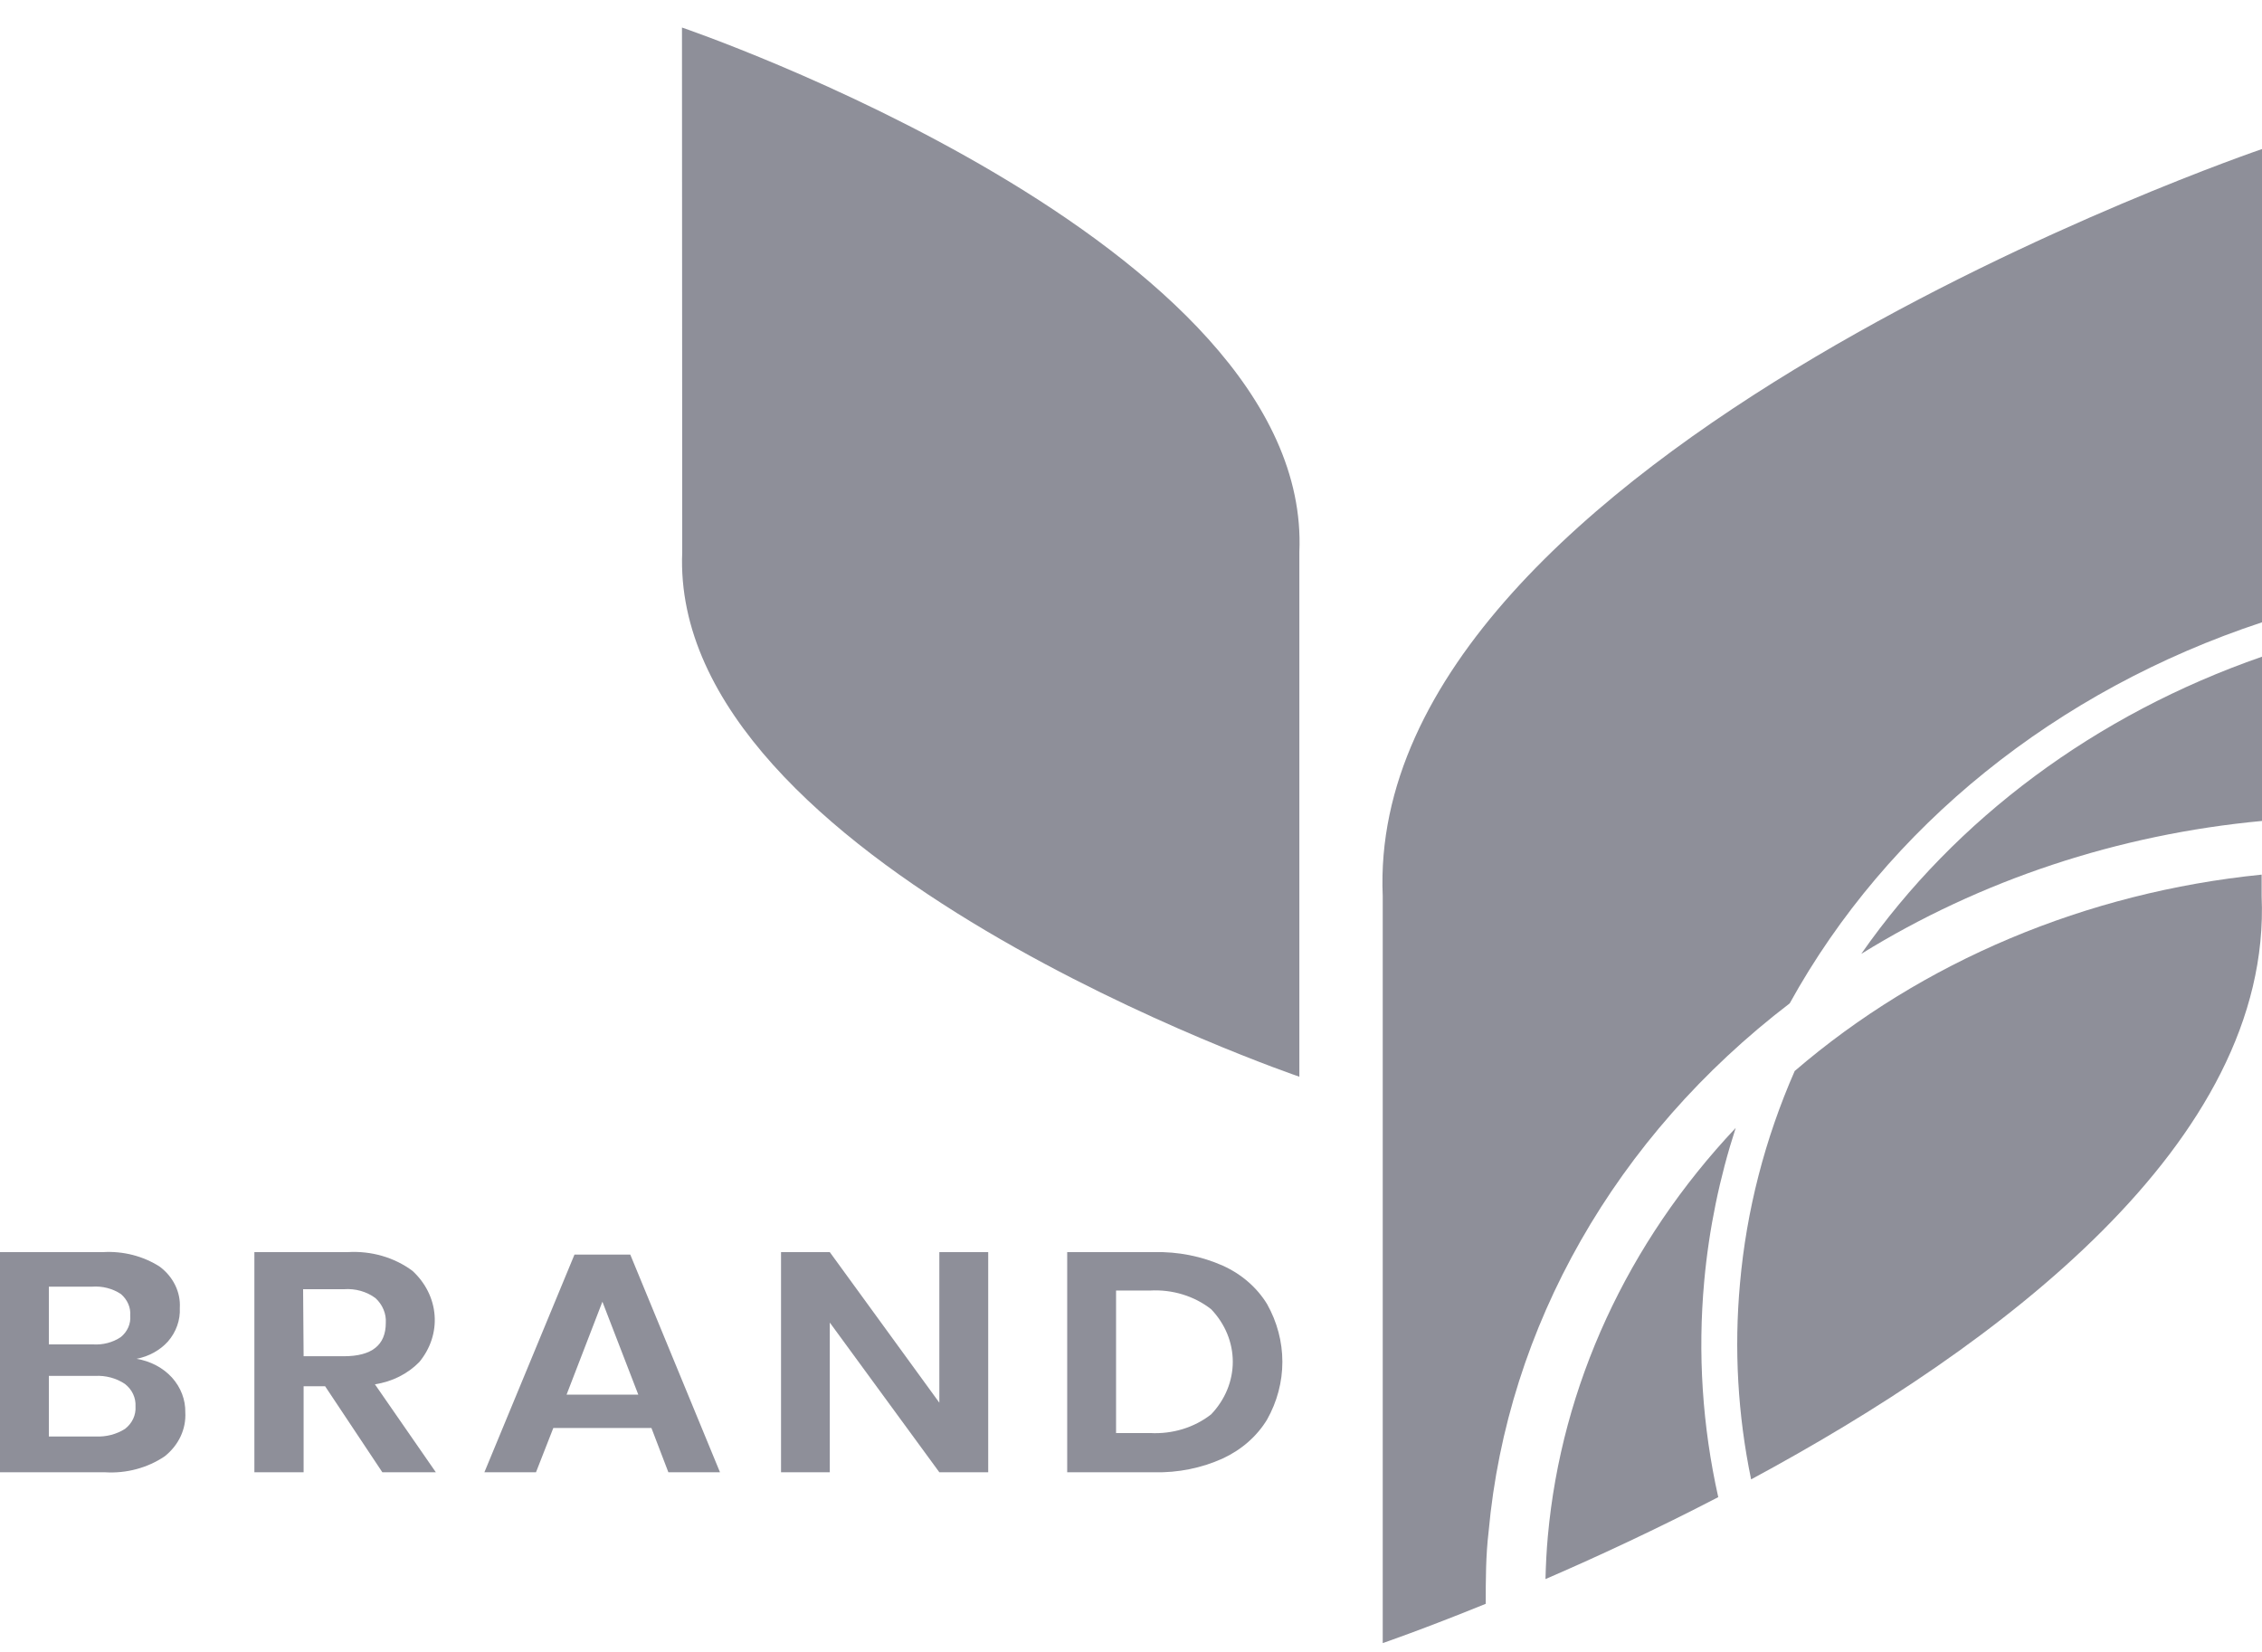
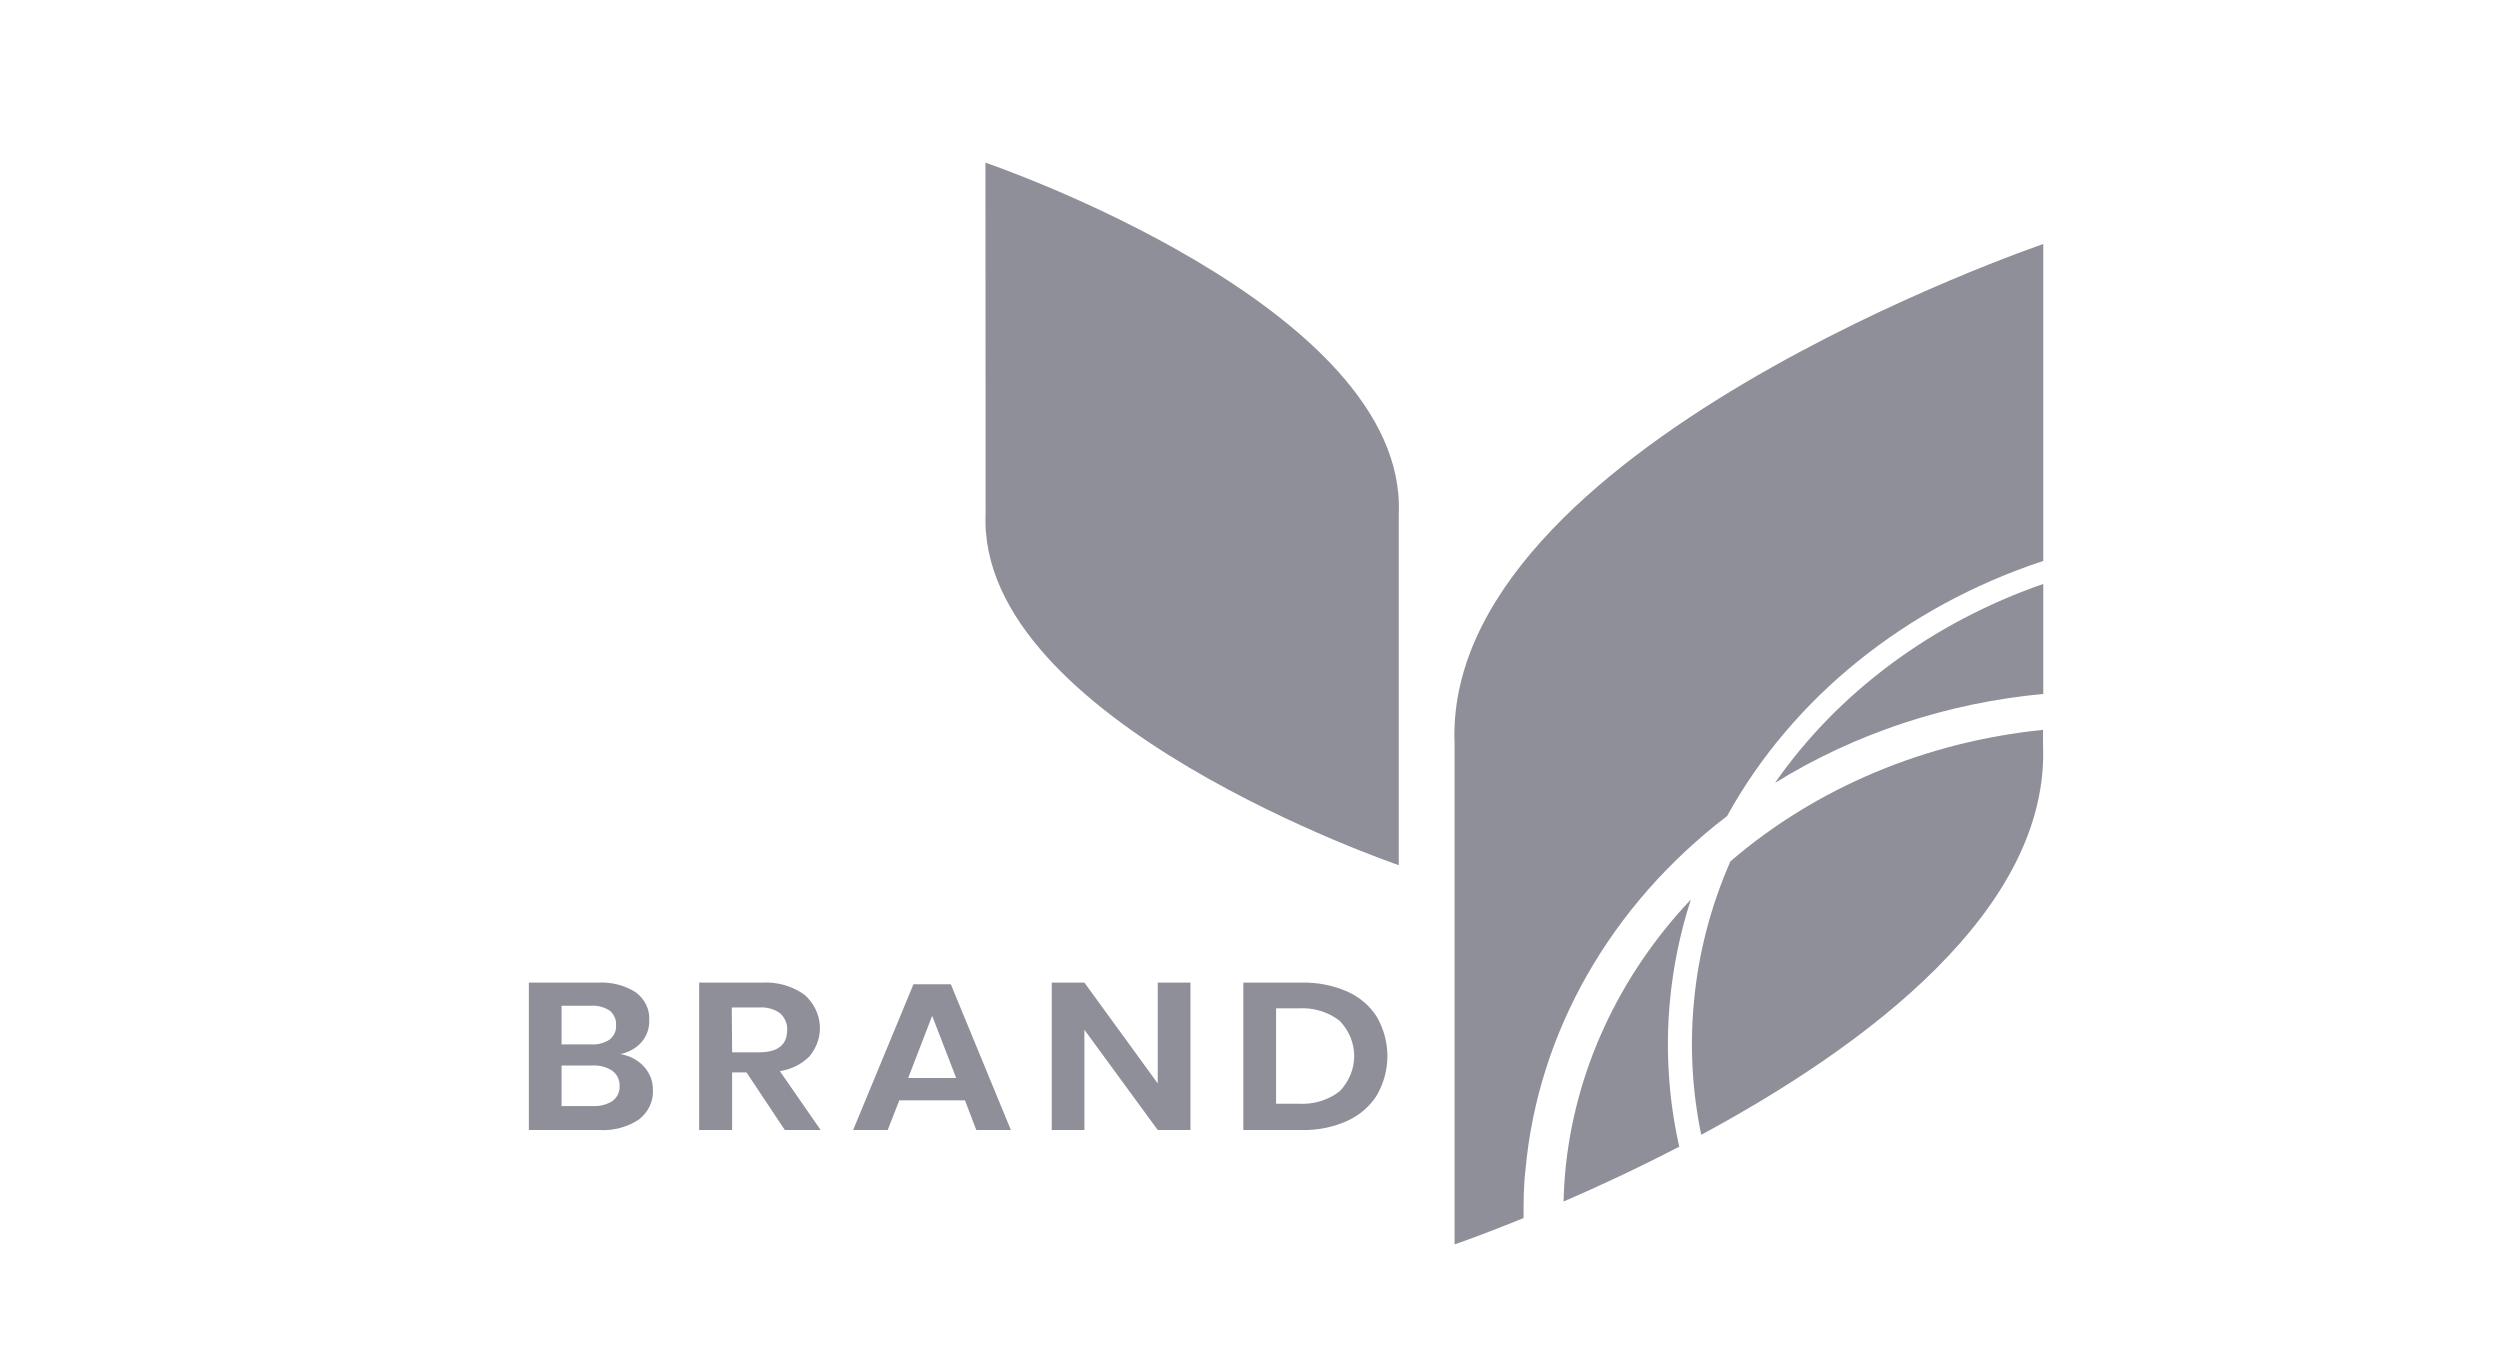
- <svg xmlns="http://www.w3.org/2000/svg" width="63" height="46" viewBox="0 0 63 46" fill="none">
-   <path d="M4.792 38.373C5.037 38.647 5.168 38.989 5.161 39.341C5.174 39.57 5.129 39.799 5.03 40.011C4.931 40.222 4.78 40.411 4.589 40.563C4.112 40.887 3.521 41.046 2.925 41.009H0V34.877H2.865C3.431 34.843 3.992 34.987 4.452 35.284C4.637 35.424 4.784 35.6 4.88 35.799C4.977 35.998 5.021 36.215 5.008 36.432C5.025 36.77 4.907 37.103 4.675 37.369C4.453 37.613 4.146 37.782 3.804 37.849C4.192 37.913 4.542 38.098 4.792 38.373ZM1.361 37.447H2.586C2.864 37.466 3.14 37.394 3.364 37.244C3.456 37.169 3.528 37.075 3.573 36.972C3.619 36.868 3.637 36.756 3.627 36.645C3.636 36.533 3.617 36.422 3.572 36.319C3.527 36.215 3.457 36.122 3.368 36.045C3.137 35.891 2.852 35.818 2.566 35.839H1.361V37.447ZM3.484 39.799C3.582 39.722 3.66 39.626 3.71 39.518C3.76 39.41 3.782 39.293 3.774 39.176C3.781 39.058 3.758 38.939 3.707 38.83C3.656 38.721 3.577 38.624 3.477 38.547C3.238 38.387 2.943 38.308 2.646 38.325H1.361V40.012H2.662C2.955 40.027 3.245 39.952 3.484 39.799Z" fill="#8E8F99" />
-   <path d="M10.649 41.009L9.055 38.613H8.456V41.009H7.085V34.877H9.68C10.335 34.836 10.981 35.022 11.487 35.398C11.85 35.731 12.069 36.17 12.104 36.635C12.14 37.1 11.989 37.561 11.68 37.936C11.36 38.266 10.923 38.486 10.442 38.559L12.139 41.009H10.649ZM8.456 37.777H9.577C10.356 37.777 10.745 37.467 10.745 36.848C10.753 36.722 10.732 36.595 10.682 36.477C10.633 36.358 10.557 36.25 10.459 36.159C10.213 35.975 9.896 35.886 9.577 35.91H8.442L8.456 37.777Z" fill="#8E8F99" />
-   <path d="M18.143 39.775H15.411L14.928 41.009H13.491L16 34.946H17.554L20.053 41.009H18.615L18.143 39.775ZM17.777 38.846L16.778 36.258L15.78 38.846H17.777Z" fill="#8E8F99" />
-   <path d="M27.523 41.009H26.162L23.111 36.839V41.009H21.753V34.877H23.111L26.162 39.071V34.877H27.523V41.009Z" fill="#8E8F99" />
-   <path d="M35.29 39.541C35.009 40.005 34.58 40.381 34.059 40.623C33.467 40.892 32.809 41.025 32.146 41.009H29.723V34.877H32.146C32.808 34.861 33.465 34.991 34.059 35.255C34.58 35.491 35.009 35.864 35.29 36.324C35.57 36.823 35.716 37.374 35.716 37.933C35.716 38.492 35.57 39.043 35.29 39.541ZM33.733 39.395C34.121 38.987 34.335 38.468 34.335 37.931C34.335 37.394 34.121 36.875 33.733 36.468C33.263 36.099 32.651 35.911 32.029 35.947H31.084V39.916H32.029C32.651 39.951 33.263 39.764 33.733 39.395Z" fill="#8E8F99" />
-   <path d="M18.994 0.767C18.994 0.767 36.561 6.737 36.189 15.377V29.991C36.189 29.991 18.635 24.017 19.001 15.377L18.994 0.767Z" fill="#8E8F99" />
-   <path d="M51.839 26.569C55.157 24.514 58.994 23.241 63 22.867V18.292C58.384 19.893 54.469 22.797 51.839 26.569Z" fill="#8E8F99" />
-   <path d="M49.846 27.948C52.561 23.025 57.269 19.227 63 17.334V4.152C63 4.152 37.982 12.657 38.511 24.961V45.767C38.511 45.767 39.626 45.386 41.38 44.673C41.38 44.008 41.38 43.337 41.46 42.663C41.978 36.951 44.994 31.658 49.846 27.948Z" fill="#8E8F99" />
-   <path d="M47.466 35.677C47.598 34.234 47.891 32.807 48.342 31.417C45.321 34.621 43.491 38.597 43.11 42.786C43.074 43.181 43.054 43.577 43.044 43.984C44.465 43.37 46.119 42.603 47.856 41.702C47.412 39.72 47.281 37.692 47.466 35.677Z" fill="#8E8F99" />
-   <path d="M48.461 35.752C48.295 37.575 48.399 39.409 48.771 41.207C55.606 37.525 63.286 31.836 62.99 24.961V24.362C58.107 24.854 53.538 26.776 49.985 29.832C49.154 31.726 48.64 33.721 48.461 35.752Z" fill="#8E8F99" />
+ <svg xmlns="http://www.w3.org/2000/svg" width="104" height="56" viewBox="0 0 104 56" fill="none">
+   <path d="M26.792 44.373C27.037 44.647 27.168 44.989 27.161 45.341C27.174 45.57 27.129 45.799 27.03 46.011C26.931 46.222 26.78 46.411 26.589 46.563C26.112 46.887 25.521 47.046 24.925 47.009H22V40.877H24.865C25.431 40.843 25.992 40.987 26.453 41.284C26.637 41.424 26.784 41.6 26.881 41.799C26.977 41.998 27.021 42.215 27.008 42.432C27.025 42.77 26.907 43.103 26.675 43.369C26.453 43.613 26.146 43.782 25.804 43.849C26.192 43.913 26.542 44.098 26.792 44.373ZM23.361 43.447H24.586C24.864 43.466 25.14 43.394 25.364 43.244C25.456 43.169 25.528 43.075 25.573 42.972C25.619 42.868 25.637 42.756 25.627 42.645C25.636 42.533 25.617 42.422 25.572 42.319C25.527 42.215 25.457 42.122 25.368 42.045C25.137 41.891 24.852 41.818 24.566 41.839H23.361V43.447ZM25.484 45.799C25.582 45.722 25.66 45.626 25.71 45.518C25.76 45.41 25.782 45.293 25.774 45.176C25.781 45.058 25.758 44.939 25.707 44.83C25.656 44.721 25.577 44.624 25.477 44.547C25.238 44.387 24.943 44.308 24.645 44.325H23.361V46.012H24.662C24.955 46.027 25.245 45.952 25.484 45.799Z" fill="#8E8F99" />
+   <path d="M32.649 47.009L31.055 44.613H30.456V47.009H29.085V40.877H31.68C32.335 40.836 32.981 41.022 33.487 41.398C33.85 41.731 34.069 42.17 34.104 42.635C34.14 43.1 33.989 43.561 33.68 43.936C33.36 44.266 32.923 44.486 32.442 44.559L34.139 47.009H32.649ZM30.456 43.777H31.577C32.356 43.777 32.745 43.467 32.745 42.848C32.753 42.722 32.732 42.595 32.682 42.477C32.633 42.358 32.557 42.25 32.459 42.159C32.213 41.975 31.896 41.886 31.577 41.91H30.442L30.456 43.777Z" fill="#8E8F99" />
+   <path d="M40.143 45.775H37.411L36.928 47.009H35.49L38 40.946H39.554L42.053 47.009H40.615L40.143 45.775ZM39.777 44.846L38.778 42.258L37.78 44.846H39.777Z" fill="#8E8F99" />
+   <path d="M49.523 47.009H48.162L45.111 42.839V47.009H43.753V40.877H45.111L48.162 45.071V40.877H49.523V47.009Z" fill="#8E8F99" />
+   <path d="M57.29 45.541C57.009 46.004 56.58 46.381 56.059 46.623C55.467 46.892 54.809 47.025 54.146 47.009H51.723V40.877H54.146C54.808 40.861 55.465 40.991 56.059 41.254C56.58 41.491 57.009 41.864 57.29 42.324C57.57 42.823 57.716 43.374 57.716 43.933C57.716 44.492 57.57 45.043 57.29 45.541ZM55.733 45.395C56.121 44.987 56.335 44.468 56.335 43.931C56.335 43.394 56.121 42.875 55.733 42.468C55.263 42.099 54.651 41.911 54.029 41.946H53.084V45.916H54.029C54.651 45.951 55.263 45.764 55.733 45.395Z" fill="#8E8F99" />
+   <path d="M40.995 6.767C40.995 6.767 58.561 12.737 58.189 21.377V35.991C58.189 35.991 40.635 30.017 41.001 21.377L40.995 6.767Z" fill="#8E8F99" />
+   <path d="M73.839 32.569C77.156 30.514 80.994 29.241 85 28.867V24.292C80.384 25.893 76.469 28.797 73.839 32.569Z" fill="#8E8F99" />
+   <path d="M71.846 33.948C74.561 29.025 79.269 25.227 85 23.334V10.152C85 10.152 59.982 18.657 60.511 30.961V51.767C60.511 51.767 61.626 51.386 63.38 50.673C63.38 50.008 63.38 49.337 63.46 48.663C63.978 42.951 66.994 37.658 71.846 33.948Z" fill="#8E8F99" />
+   <path d="M69.466 41.677C69.598 40.234 69.891 38.807 70.341 37.417C67.32 40.621 65.491 44.597 65.11 48.786C65.074 49.181 65.054 49.577 65.044 49.984C66.465 49.37 68.119 48.603 69.856 47.701C69.412 45.72 69.281 43.691 69.466 41.677Z" fill="#8E8F99" />
+   <path d="M70.461 41.752C70.295 43.575 70.399 45.409 70.771 47.207C77.606 43.525 85.286 37.836 84.99 30.961V30.362C80.107 30.854 75.538 32.776 71.985 35.832C71.154 37.726 70.64 39.721 70.461 41.752Z" fill="#8E8F99" />
</svg>
